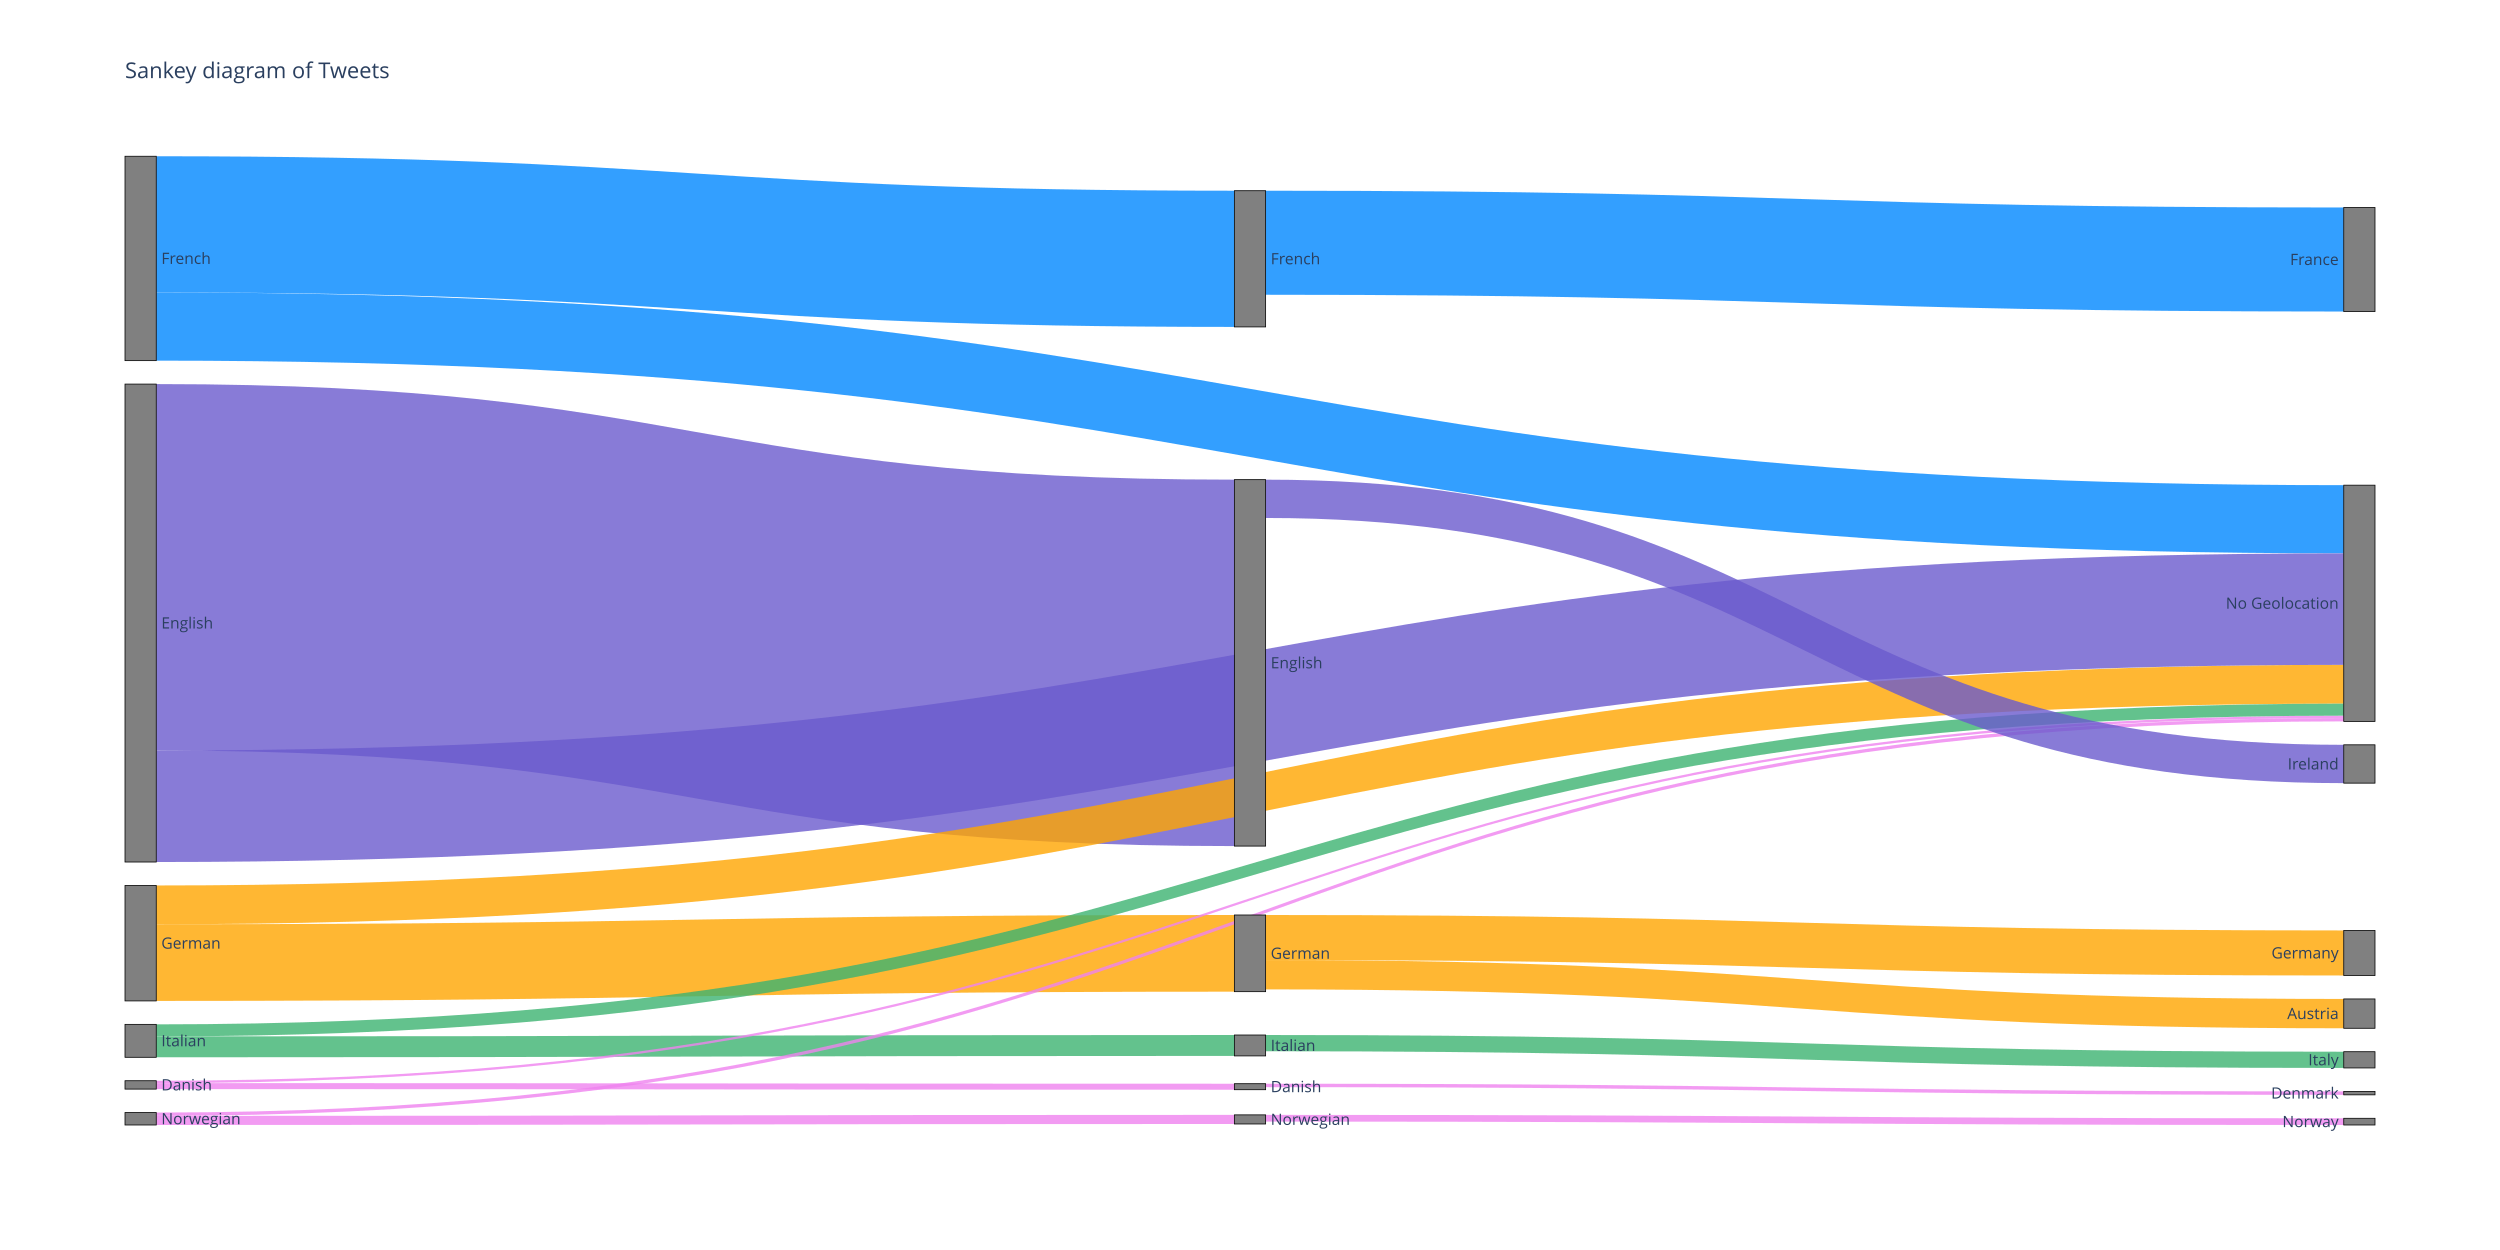
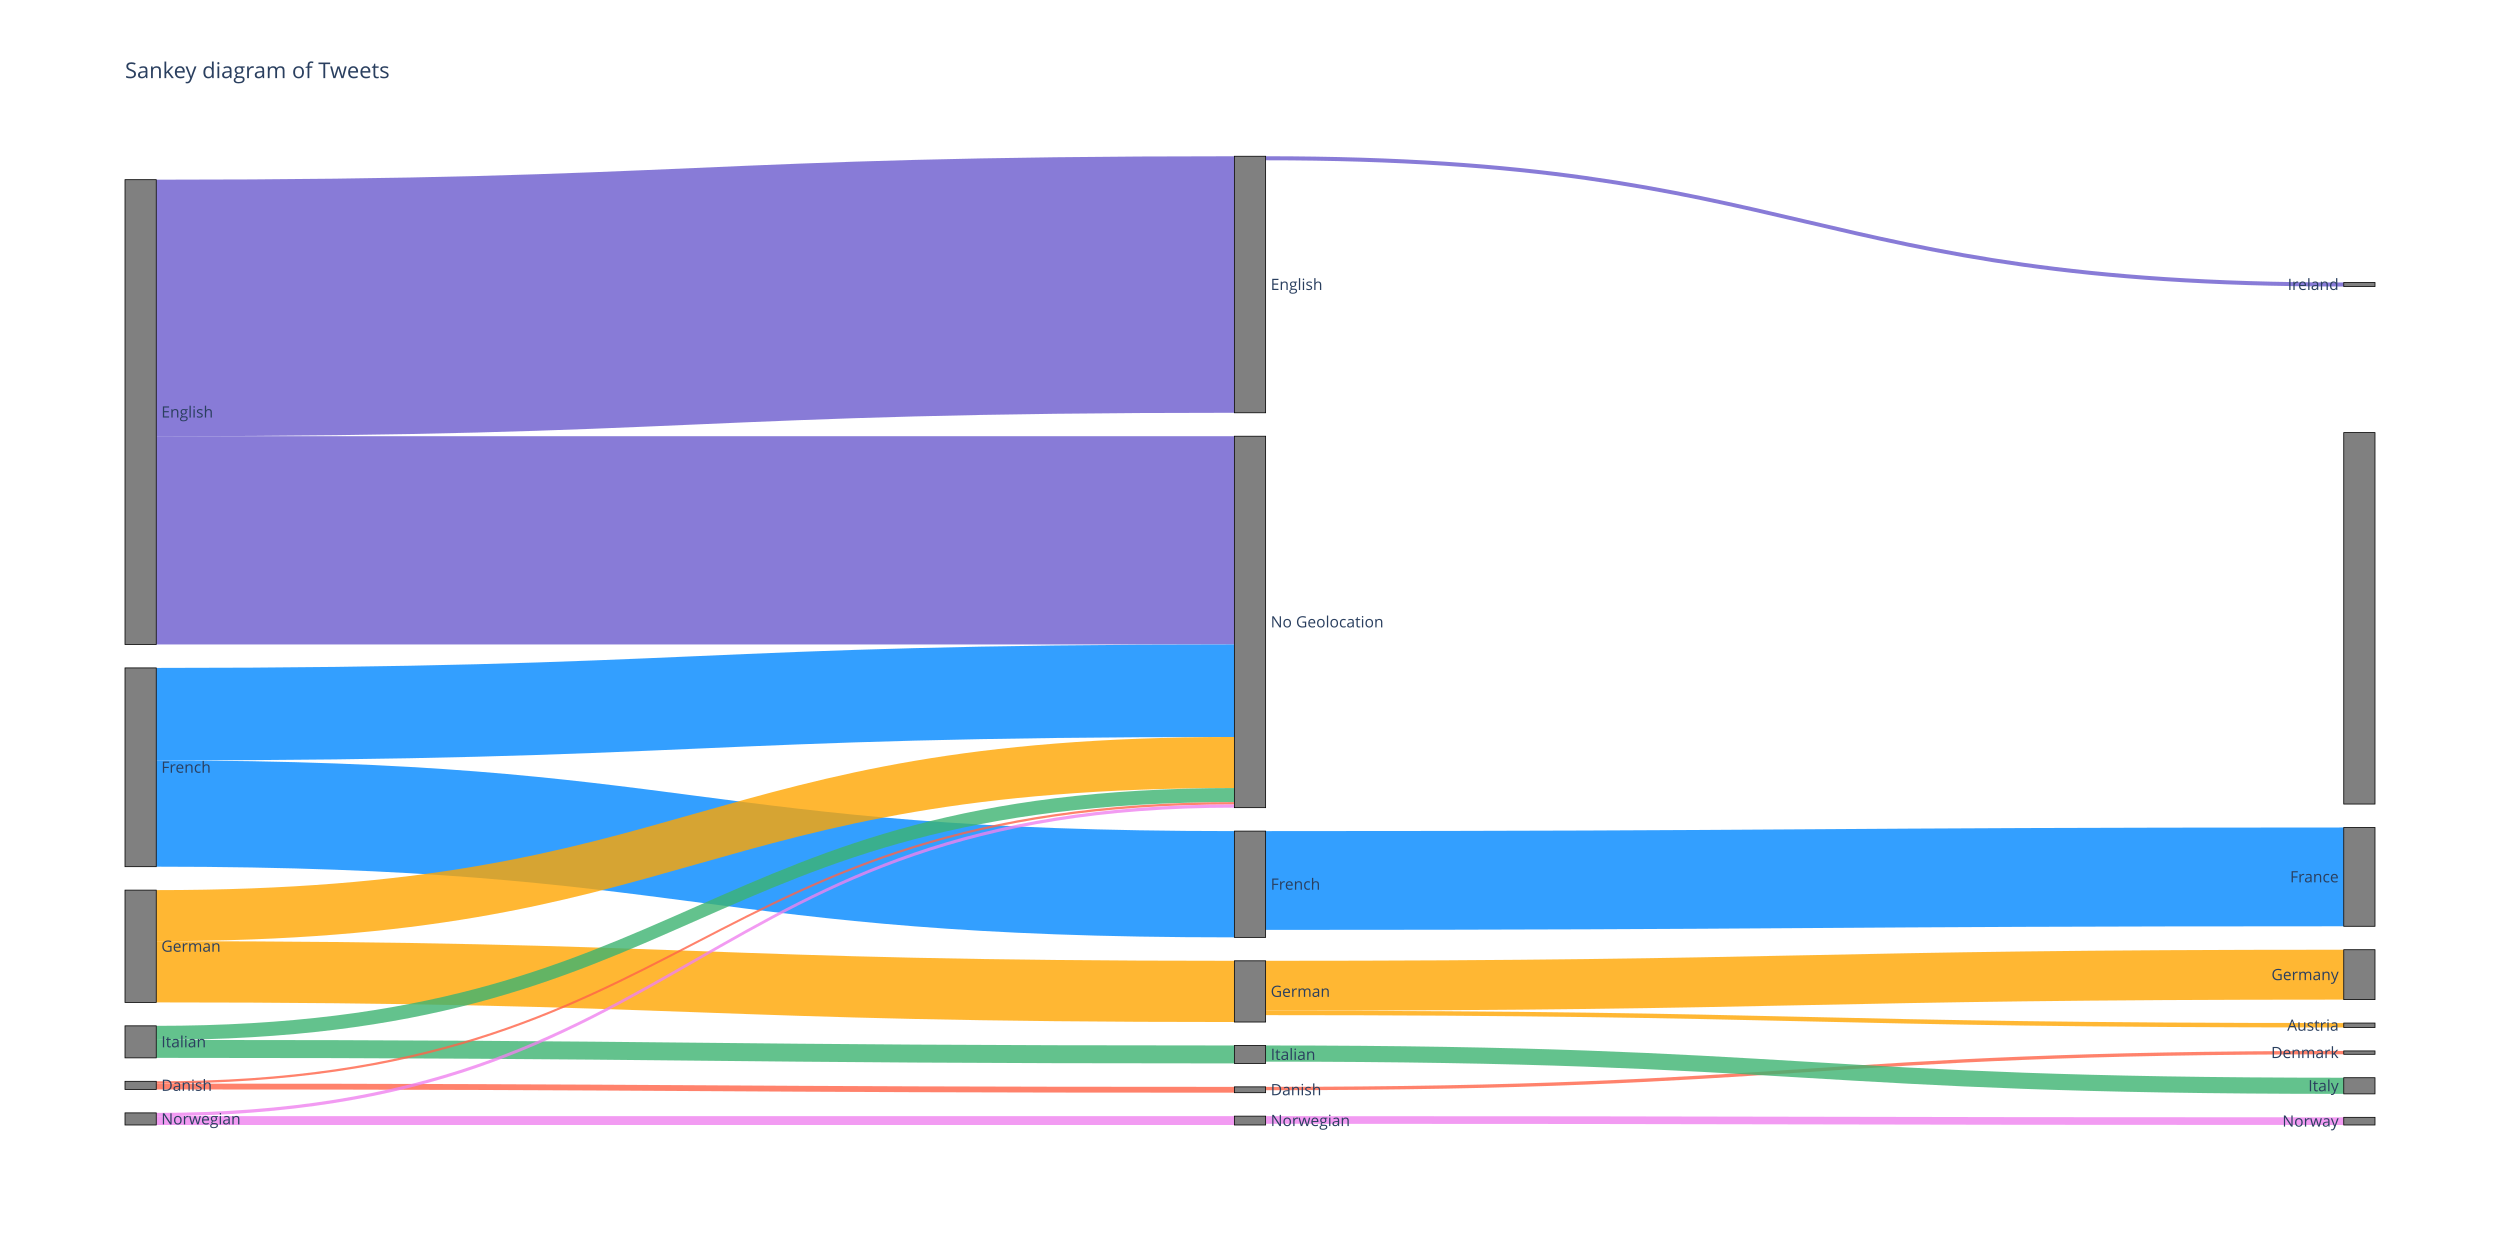
<svg xmlns="http://www.w3.org/2000/svg" class="main-svg" width="1600" height="800" style="" viewBox="0 0 1600 800">
  <rect x="0" y="0" width="1600" height="800" style="fill: rgb(255, 255, 255); fill-opacity: 1;" />
-   <defs id="defs-e6eaf8">
+   <defs id="defs-4dafbf">
    <g class="clips" />
    <g class="gradients" />
    <g class="patterns" />
  </defs>
  <g class="bglayer" />
  <g class="layer-below">
    <g class="imagelayer" />
    <g class="shapelayer" />
  </g>
  <g class="cartesianlayer" />
  <g class="polarlayer" />
  <g class="smithlayer" />
  <g class="ternarylayer" />
  <g class="geolayer" />
  <g class="funnelarealayer" />
  <g class="pielayer" />
  <g class="iciclelayer" />
  <g class="treemaplayer" />
  <g class="sunburstlayer" />
  <g class="glimages" />
  <g class="sankey" transform="translate(80,100)matrix(1 0 0 1 0 0)" style="box-sizing: content-box; position: absolute; left: 0px; shape-rendering: geometricprecision; pointer-events: auto;">
    <g class="sankey-links" style="fill: none;">
-       <path class="sankey-link" d="M20,593.187C365,593.187 365,593.573 710,593.573L710,597.414C365,597.414 365,597.027 20,597.027Z" style="stroke: rgb(68, 68, 68); stroke-opacity: 1; fill: rgb(238, 130, 238); fill-opacity: 0.8; stroke-width: 0; opacity: 1;" />
-       <path class="sankey-link" d="M20,-4.547473508864641e-13C365,-4.547473508864641e-13 365,22.058 710,22.058L710,109.229C365,109.229 365,87.171 20,87.171Z" style="stroke: rgb(68, 68, 68); stroke-opacity: 1; fill: rgb(0, 135, 255); fill-opacity: 0.8; stroke-width: 0; opacity: 1;" />
-       <path class="sankey-link" d="M20,491.514C365,491.514 365,485.595 710,485.595L710,534.671C365,534.671 365,540.59 20,540.59Z" style="stroke: rgb(68, 68, 68); stroke-opacity: 1; fill: rgb(255, 165, 0); fill-opacity: 0.8; stroke-width: 0; opacity: 1;" />
-       <path class="sankey-link" d="M20,145.81C365,145.81 365,206.98 710,206.98L710,441.498C365,441.498 365,380.328 20,380.328Z" style="stroke: rgb(68, 68, 68); stroke-opacity: 1; fill: rgb(106, 90, 205); fill-opacity: 0.8; stroke-width: 0; opacity: 1;" />
-       <path class="sankey-link" d="M20,563.287C365,563.287 365,562.402 710,562.402L710,575.786C365,575.786 365,576.671 20,576.671Z" style="stroke: rgb(68, 68, 68); stroke-opacity: 1; fill: rgb(60, 179, 113); fill-opacity: 0.8; stroke-width: 0; opacity: 1;" />
-       <path class="sankey-link" d="M20,614.166C365,614.166 365,613.519 710,613.519L710,619.353C365,619.353 365,620 20,620Z" style="stroke: rgb(68, 68, 68); stroke-opacity: 1; fill: rgb(238, 130, 238); fill-opacity: 0.8; stroke-width: 0; opacity: 1;" />
-       <path class="sankey-link" d="M20,591.671C720,591.671 720,358.032 1420,358.032L1420,359.548C720,359.548 720,593.187 20,593.187Z" style="stroke: rgb(68, 68, 68); stroke-opacity: 1; fill: rgb(238, 130, 238); fill-opacity: 0.8; stroke-width: 0; opacity: 1;" />
-       <path class="sankey-link" d="M20,87.171C720,87.171 720,210.511 1420,210.511L1420,254.149C720,254.149 720,130.81 20,130.81Z" style="stroke: rgb(68, 68, 68); stroke-opacity: 1; fill: rgb(0, 135, 255); fill-opacity: 0.8; stroke-width: 0; opacity: 1;" />
-       <path class="sankey-link" d="M20,466.694C720,466.694 720,325.515 1420,325.515L1420,350.334C720,350.334 720,491.514 20,491.514Z" style="stroke: rgb(68, 68, 68); stroke-opacity: 1; fill: rgb(255, 165, 0); fill-opacity: 0.8; stroke-width: 0; opacity: 1;" />
-       <path class="sankey-link" d="M20,380.328C720,380.328 720,254.149 1420,254.149L1420,325.515C720,325.515 720,451.694 20,451.694Z" style="stroke: rgb(68, 68, 68); stroke-opacity: 1; fill: rgb(106, 90, 205); fill-opacity: 0.8; stroke-width: 0; opacity: 1;" />
-       <path class="sankey-link" d="M20,555.59C720,555.59 720,350.334 1420,350.334L1420,358.032C720,358.032 720,563.287 20,563.287Z" style="stroke: rgb(68, 68, 68); stroke-opacity: 1; fill: rgb(60, 179, 113); fill-opacity: 0.8; stroke-width: 0; opacity: 1;" />
-       <path class="sankey-link" d="M20,612.027C720,612.027 720,359.548 1420,359.548L1420,361.686C720,361.686 720,614.166 20,614.166Z" style="stroke: rgb(68, 68, 68); stroke-opacity: 1; fill: rgb(238, 130, 238); fill-opacity: 0.8; stroke-width: 0; opacity: 1;" />
-       <path class="sankey-link" d="M730,514.432C1075,514.432 1075,539.324 1420,539.324L1420,558.097C1075,558.097 1075,533.205 730,533.205Z" style="stroke: rgb(68, 68, 68); stroke-opacity: 1; fill: rgb(255, 165, 0); fill-opacity: 0.8; stroke-width: 0; opacity: 1;" />
-       <path class="sankey-link" d="M730,593.573C1075,593.573 1075,598.492 1420,598.492L1420,600.704C1075,600.704 1075,595.785 730,595.785Z" style="stroke: rgb(68, 68, 68); stroke-opacity: 1; fill: rgb(238, 130, 238); fill-opacity: 0.8; stroke-width: 0; opacity: 1;" />
-       <path class="sankey-link" d="M730,22.058C1075,22.058 1075,32.799 1420,32.799L1420,99.386C1075,99.386 1075,88.644 730,88.644Z" style="stroke: rgb(68, 68, 68); stroke-opacity: 1; fill: rgb(0, 135, 255); fill-opacity: 0.8; stroke-width: 0; opacity: 1;" />
-       <path class="sankey-link" d="M730,485.595C1075,485.595 1075,495.486 1420,495.486L1420,524.324C1075,524.324 1075,514.432 730,514.432Z" style="stroke: rgb(68, 68, 68); stroke-opacity: 1; fill: rgb(255, 165, 0); fill-opacity: 0.8; stroke-width: 0; opacity: 1;" />
-       <path class="sankey-link" d="M730,206.98C1075,206.98 1075,376.686 1420,376.686L1420,401.212C1075,401.212 1075,231.506 730,231.506Z" style="stroke: rgb(68, 68, 68); stroke-opacity: 1; fill: rgb(106, 90, 205); fill-opacity: 0.8; stroke-width: 0; opacity: 1;" />
-       <path class="sankey-link" d="M730,562.402C1075,562.402 1075,573.097 1420,573.097L1420,583.492C1075,583.492 1075,572.796 730,572.796Z" style="stroke: rgb(68, 68, 68); stroke-opacity: 1; fill: rgb(60, 179, 113); fill-opacity: 0.8; stroke-width: 0; opacity: 1;" />
-       <path class="sankey-link" d="M730,613.519C1075,613.519 1075,615.704 1420,615.704L1420,620C1075,620 1075,617.816 730,617.816Z" style="stroke: rgb(68, 68, 68); stroke-opacity: 1; fill: rgb(238, 130, 238); fill-opacity: 0.8; stroke-width: 0; opacity: 1;" />
+       <path class="sankey-link" d="M20,15C365,15 365,5.684341886080802e-14 710,5.684341886080802e-14L710,164.177C365,164.177 365,179.177 20,179.177Z" style="stroke: rgb(68, 68, 68); stroke-opacity: 1; fill: rgb(106, 90, 205); fill-opacity: 0.8; stroke-width: 0; opacity: 1;" />
+       <path class="sankey-link" d="M20,386.663C365,386.663 365,431.907 710,431.907L710,499.919C365,499.919 365,454.675 20,454.675Z" style="stroke: rgb(68, 68, 68); stroke-opacity: 1; fill: rgb(0, 135, 255); fill-opacity: 0.8; stroke-width: 0; opacity: 1;" />
+       <path class="sankey-link" d="M20,502.354C365,502.354 365,514.919 710,514.919L710,554.102C365,554.102 365,541.537 20,541.537Z" style="stroke: rgb(68, 68, 68); stroke-opacity: 1; fill: rgb(255, 165, 0); fill-opacity: 0.8; stroke-width: 0; opacity: 1;" />
+       <path class="sankey-link" d="M20,565.548C365,565.548 365,569.102 710,569.102L710,580.592C365,580.592 365,577.038 20,577.038Z" style="stroke: rgb(68, 68, 68); stroke-opacity: 1; fill: rgb(60, 179, 113); fill-opacity: 0.8; stroke-width: 0; opacity: 1;" />
+       <path class="sankey-link" d="M20,593.512C365,593.512 365,595.592 710,595.592L710,599.327C365,599.327 365,597.247 20,597.247Z" style="stroke: rgb(68, 68, 68); stroke-opacity: 1; fill: rgb(255, 99, 71); fill-opacity: 0.8; stroke-width: 0; opacity: 1;" />
+       <path class="sankey-link" d="M20,614.327C365,614.327 365,614.327 710,614.327L710,620C365,620 365,620 20,620Z" style="stroke: rgb(68, 68, 68); stroke-opacity: 1; fill: rgb(238, 130, 238); fill-opacity: 0.8; stroke-width: 0; opacity: 1;" />
+       <path class="sankey-link" d="M20,179.177C365,179.177 365,179.177 710,179.177L710,312.466C365,312.466 365,312.466 20,312.466Z" style="stroke: rgb(68, 68, 68); stroke-opacity: 1; fill: rgb(106, 90, 205); fill-opacity: 0.8; stroke-width: 0; opacity: 1;" />
+       <path class="sankey-link" d="M20,327.466C365,327.466 365,312.466 710,312.466L710,371.663C365,371.663 365,386.663 20,386.663Z" style="stroke: rgb(68, 68, 68); stroke-opacity: 1; fill: rgb(0, 135, 255); fill-opacity: 0.8; stroke-width: 0; opacity: 1;" />
+       <path class="sankey-link" d="M20,469.675C365,469.675 365,371.663 710,371.663L710,404.342C365,404.342 365,502.354 20,502.354Z" style="stroke: rgb(68, 68, 68); stroke-opacity: 1; fill: rgb(255, 165, 0); fill-opacity: 0.8; stroke-width: 0; opacity: 1;" />
+       <path class="sankey-link" d="M20,556.537C365,556.537 365,404.342 710,404.342L710,413.353C365,413.353 365,565.548 20,565.548Z" style="stroke: rgb(68, 68, 68); stroke-opacity: 1; fill: rgb(60, 179, 113); fill-opacity: 0.8; stroke-width: 0; opacity: 1;" />
+       <path class="sankey-link" d="M20,592.038C365,592.038 365,413.353 710,413.353L710,414.827C365,414.827 365,593.512 20,593.512Z" style="stroke: rgb(68, 68, 68); stroke-opacity: 1; fill: rgb(255, 99, 71); fill-opacity: 0.8; stroke-width: 0; opacity: 1;" />
+       <path class="sankey-link" d="M20,612.247C365,612.247 365,414.827 710,414.827L710,416.907C365,416.907 365,614.327 20,614.327Z" style="stroke: rgb(68, 68, 68); stroke-opacity: 1; fill: rgb(238, 130, 238); fill-opacity: 0.8; stroke-width: 0; opacity: 1;" />
+       <path class="sankey-link" d="M730,546.851C1075,546.851 1075,554.751 1420,554.751L1420,557.595C1075,557.595 1075,549.694 730,549.694Z" style="stroke: rgb(68, 68, 68); stroke-opacity: 1; fill: rgb(255, 165, 0); fill-opacity: 0.8; stroke-width: 0; opacity: 1;" />
+       <path class="sankey-link" d="M730,595.592C1075,595.592 1075,572.595 1420,572.595L1420,574.746C1075,574.746 1075,597.743 730,597.743Z" style="stroke: rgb(68, 68, 68); stroke-opacity: 1; fill: rgb(255, 99, 71); fill-opacity: 0.8; stroke-width: 0; opacity: 1;" />
+       <path class="sankey-link" d="M730,431.907C1075,431.907 1075,429.597 1420,429.597L1420,492.819C1075,492.819 1075,495.129 730,495.129Z" style="stroke: rgb(68, 68, 68); stroke-opacity: 1; fill: rgb(0, 135, 255); fill-opacity: 0.8; stroke-width: 0; opacity: 1;" />
+       <path class="sankey-link" d="M730,514.919C1075,514.919 1075,507.819 1420,507.819L1420,539.751C1075,539.751 1075,546.851 730,546.851Z" style="stroke: rgb(68, 68, 68); stroke-opacity: 1; fill: rgb(255, 165, 0); fill-opacity: 0.8; stroke-width: 0; opacity: 1;" />
+       <path class="sankey-link" d="M730,5.684341886080802e-14C1075,5.684341886080802e-14 1075,80.797 1420,80.797L1420,83.381C1075,83.381 1075,2.584 730,2.584Z" style="stroke: rgb(68, 68, 68); stroke-opacity: 1; fill: rgb(106, 90, 205); fill-opacity: 0.8; stroke-width: 0; opacity: 1;" />
+       <path class="sankey-link" d="M730,569.102C1075,569.102 1075,589.746 1420,589.746L1420,600.091C1075,600.091 1075,579.447 730,579.447Z" style="stroke: rgb(68, 68, 68); stroke-opacity: 1; fill: rgb(60, 179, 113); fill-opacity: 0.8; stroke-width: 0; opacity: 1;" />
+       <path class="sankey-link" d="M730,614.327C1075,614.327 1075,615.091 1420,615.091L1420,620C1075,620 1075,619.236 730,619.236Z" style="stroke: rgb(68, 68, 68); stroke-opacity: 1; fill: rgb(238, 130, 238); fill-opacity: 0.8; stroke-width: 0; opacity: 1;" />
+       <path class="sankey-link" d="M730,179.177C1075,179.177 1075,176.867 1420,176.867L1420,414.597C1075,414.597 1075,416.907 730,416.907Z" style="stroke: rgb(68, 68, 68); stroke-opacity: 1; fill: rgb(255, 255, 255); fill-opacity: 0.8; stroke-width: 0; opacity: 1;" />
    </g>
    <g class="sankey-node-set" style="cursor: move;">
-       <g class="sankey-node" transform="translate(0.000,591.671)" style="opacity: 1;">
-         <rect class="node-rect" width="20" height="5.356" style="stroke-width: 0.5; stroke: rgb(0, 0, 0); stroke-opacity: 1; fill: rgb(128, 128, 128); fill-opacity: 1;" />
-         <text class="node-label" data-notex="1" x="0" y="0" text-anchor="start" transform="translate(23.25,6.178178)" style="cursor: default; font-family: 'Open Sans', verdana, arial, sans-serif; font-size: 10px; fill: rgb(42, 63, 95); fill-opacity: 1; white-space: pre; text-shadow: white 1px 1px 1px, white -1px -1px 1px, white 1px -1px 1px, white -1px 1px 1px;">Danish </text>
+       <g class="sankey-node" transform="translate(0.000,15.000)" style="opacity: 1;">
+         <rect class="node-rect" width="20" height="297.466" style="stroke-width: 0.5; stroke: rgb(0, 0, 0); stroke-opacity: 1; fill: rgb(128, 128, 128); fill-opacity: 1;" />
+         <text class="node-label" data-notex="1" x="0" y="0" text-anchor="start" transform="translate(23.25,152.2328)" style="cursor: default; font-family: 'Open Sans', verdana, arial, sans-serif; font-size: 10px; fill: rgb(42, 63, 95); fill-opacity: 1; white-space: pre; text-shadow: white 1px 1px 1px, white -1px -1px 1px, white 1px -1px 1px, white -1px 1px 1px;">English </text>
      </g>
-       <g class="sankey-node" transform="translate(0.000,-0.000)" style="opacity: 1;">
-         <rect class="node-rect" width="20" height="130.81" style="stroke-width: 0.5; stroke: rgb(0, 0, 0); stroke-opacity: 1; fill: rgb(128, 128, 128); fill-opacity: 1;" />
-         <text class="node-label" data-notex="1" x="0" y="0" text-anchor="start" transform="translate(23.25,68.90487)" style="cursor: default; font-family: 'Open Sans', verdana, arial, sans-serif; font-size: 10px; fill: rgb(42, 63, 95); fill-opacity: 1; white-space: pre; text-shadow: white 1px 1px 1px, white -1px -1px 1px, white 1px -1px 1px, white -1px 1px 1px;">French </text>
+       <g class="sankey-node" transform="translate(0.000,327.466)" style="opacity: 1;">
+         <rect class="node-rect" width="20" height="127.209" style="stroke-width: 0.5; stroke: rgb(0, 0, 0); stroke-opacity: 1; fill: rgb(128, 128, 128); fill-opacity: 1;" />
+         <text class="node-label" data-notex="1" x="0" y="0" text-anchor="start" transform="translate(23.25,67.10474)" style="cursor: default; font-family: 'Open Sans', verdana, arial, sans-serif; font-size: 10px; fill: rgb(42, 63, 95); fill-opacity: 1; white-space: pre; text-shadow: white 1px 1px 1px, white -1px -1px 1px, white 1px -1px 1px, white -1px 1px 1px;">French </text>
      </g>
-       <g class="sankey-node" transform="translate(0.000,466.694)" style="opacity: 1;">
-         <rect class="node-rect" width="20" height="73.895" style="stroke-width: 0.5; stroke: rgb(0, 0, 0); stroke-opacity: 1; fill: rgb(128, 128, 128); fill-opacity: 1;" />
-         <text class="node-label" data-notex="1" x="0" y="0" text-anchor="start" transform="translate(23.25,40.44772)" style="cursor: default; font-family: 'Open Sans', verdana, arial, sans-serif; font-size: 10px; fill: rgb(42, 63, 95); fill-opacity: 1; white-space: pre; text-shadow: white 1px 1px 1px, white -1px -1px 1px, white 1px -1px 1px, white -1px 1px 1px;">German </text>
+       <g class="sankey-node" transform="translate(0.000,469.675)" style="opacity: 1;">
+         <rect class="node-rect" width="20" height="71.862" style="stroke-width: 0.5; stroke: rgb(0, 0, 0); stroke-opacity: 1; fill: rgb(128, 128, 128); fill-opacity: 1;" />
+         <text class="node-label" data-notex="1" x="0" y="0" text-anchor="start" transform="translate(23.25,39.43081)" style="cursor: default; font-family: 'Open Sans', verdana, arial, sans-serif; font-size: 10px; fill: rgb(42, 63, 95); fill-opacity: 1; white-space: pre; text-shadow: white 1px 1px 1px, white -1px -1px 1px, white 1px -1px 1px, white -1px 1px 1px;">German </text>
      </g>
-       <g class="sankey-node" transform="translate(0.000,145.810)" style="opacity: 1;">
-         <rect class="node-rect" width="20" height="305.884" style="stroke-width: 0.5; stroke: rgb(0, 0, 0); stroke-opacity: 1; fill: rgb(128, 128, 128); fill-opacity: 1;" />
-         <text class="node-label" data-notex="1" x="0" y="0" text-anchor="start" transform="translate(23.25,156.4422)" style="cursor: default; font-family: 'Open Sans', verdana, arial, sans-serif; font-size: 10px; fill: rgb(42, 63, 95); fill-opacity: 1; white-space: pre; text-shadow: white 1px 1px 1px, white -1px -1px 1px, white 1px -1px 1px, white -1px 1px 1px;">English </text>
+       <g class="sankey-node" transform="translate(0.000,556.537)" style="opacity: 1;">
+         <rect class="node-rect" width="20" height="20.501" style="stroke-width: 0.5; stroke: rgb(0, 0, 0); stroke-opacity: 1; fill: rgb(128, 128, 128); fill-opacity: 1;" />
+         <text class="node-label" data-notex="1" x="0" y="0" text-anchor="start" transform="translate(23.25,13.75059)" style="cursor: default; font-family: 'Open Sans', verdana, arial, sans-serif; font-size: 10px; fill: rgb(42, 63, 95); fill-opacity: 1; white-space: pre; text-shadow: white 1px 1px 1px, white -1px -1px 1px, white 1px -1px 1px, white -1px 1px 1px;">Italian </text>
      </g>
-       <g class="sankey-node" transform="translate(0.000,555.590)" style="opacity: 1;">
-         <rect class="node-rect" width="20" height="21.081" style="stroke-width: 0.5; stroke: rgb(0, 0, 0); stroke-opacity: 1; fill: rgb(128, 128, 128); fill-opacity: 1;" />
-         <text class="node-label" data-notex="1" x="0" y="0" text-anchor="start" transform="translate(23.25,14.0407)" style="cursor: default; font-family: 'Open Sans', verdana, arial, sans-serif; font-size: 10px; fill: rgb(42, 63, 95); fill-opacity: 1; white-space: pre; text-shadow: white 1px 1px 1px, white -1px -1px 1px, white 1px -1px 1px, white -1px 1px 1px;">Italian </text>
+       <g class="sankey-node" transform="translate(0.000,592.038)" style="opacity: 1;">
+         <rect class="node-rect" width="20" height="5.209" style="stroke-width: 0.5; stroke: rgb(0, 0, 0); stroke-opacity: 1; fill: rgb(128, 128, 128); fill-opacity: 1;" />
+         <text class="node-label" data-notex="1" x="0" y="0" text-anchor="start" transform="translate(23.25,6.104466)" style="cursor: default; font-family: 'Open Sans', verdana, arial, sans-serif; font-size: 10px; fill: rgb(42, 63, 95); fill-opacity: 1; white-space: pre; text-shadow: white 1px 1px 1px, white -1px -1px 1px, white 1px -1px 1px, white -1px 1px 1px;">Danish </text>
      </g>
-       <g class="sankey-node" transform="translate(0.000,612.027)" style="opacity: 1;">
-         <rect class="node-rect" width="20" height="7.973" style="stroke-width: 0.5; stroke: rgb(0, 0, 0); stroke-opacity: 1; fill: rgb(128, 128, 128); fill-opacity: 1;" />
-         <text class="node-label" data-notex="1" x="0" y="0" text-anchor="start" transform="translate(23.25,7.486303)" style="cursor: default; font-family: 'Open Sans', verdana, arial, sans-serif; font-size: 10px; fill: rgb(42, 63, 95); fill-opacity: 1; white-space: pre; text-shadow: white 1px 1px 1px, white -1px -1px 1px, white 1px -1px 1px, white -1px 1px 1px;">Norwegian </text>
+       <g class="sankey-node" transform="translate(0.000,612.247)" style="opacity: 1;">
+         <rect class="node-rect" width="20" height="7.753" style="stroke-width: 0.5; stroke: rgb(0, 0, 0); stroke-opacity: 1; fill: rgb(128, 128, 128); fill-opacity: 1;" />
+         <text class="node-label" data-notex="1" x="0" y="0" text-anchor="start" transform="translate(23.25,7.376589)" style="cursor: default; font-family: 'Open Sans', verdana, arial, sans-serif; font-size: 10px; fill: rgb(42, 63, 95); fill-opacity: 1; white-space: pre; text-shadow: white 1px 1px 1px, white -1px -1px 1px, white 1px -1px 1px, white -1px 1px 1px;">Norwegian </text>
      </g>
-       <g class="sankey-node" transform="translate(710.000,485.595)" style="opacity: 1;">
-         <rect class="node-rect" width="20" height="49.076" style="stroke-width: 0.5; stroke: rgb(0, 0, 0); stroke-opacity: 1; fill: rgb(128, 128, 128); fill-opacity: 1;" />
-         <text class="node-label" data-notex="1" x="0" y="0" text-anchor="start" transform="translate(23.25,28.03799)" style="cursor: default; font-family: 'Open Sans', verdana, arial, sans-serif; font-size: 10px; fill: rgb(42, 63, 95); fill-opacity: 1; white-space: pre; text-shadow: white 1px 1px 1px, white -1px -1px 1px, white 1px -1px 1px, white -1px 1px 1px;">German</text>
+       <g class="sankey-node" transform="translate(710.000,514.919)" style="opacity: 1;">
+         <rect class="node-rect" width="20" height="39.183" style="stroke-width: 0.5; stroke: rgb(0, 0, 0); stroke-opacity: 1; fill: rgb(128, 128, 128); fill-opacity: 1;" />
+         <text class="node-label" data-notex="1" x="0" y="0" text-anchor="start" transform="translate(23.25,23.0914)" style="cursor: default; font-family: 'Open Sans', verdana, arial, sans-serif; font-size: 10px; fill: rgb(42, 63, 95); fill-opacity: 1; white-space: pre; text-shadow: white 1px 1px 1px, white -1px -1px 1px, white 1px -1px 1px, white -1px 1px 1px;">German</text>
      </g>
-       <g class="sankey-node" transform="translate(710.000,593.573)" style="opacity: 1;">
-         <rect class="node-rect" width="20" height="3.841" style="stroke-width: 0.5; stroke: rgb(0, 0, 0); stroke-opacity: 1; fill: rgb(128, 128, 128); fill-opacity: 1;" />
-         <text class="node-label" data-notex="1" x="0" y="0" text-anchor="start" transform="translate(23.25,5.420254)" style="cursor: default; font-family: 'Open Sans', verdana, arial, sans-serif; font-size: 10px; fill: rgb(42, 63, 95); fill-opacity: 1; white-space: pre; text-shadow: white 1px 1px 1px, white -1px -1px 1px, white 1px -1px 1px, white -1px 1px 1px;">Danish</text>
+       <g class="sankey-node" transform="translate(710.000,595.592)" style="opacity: 1;">
+         <rect class="node-rect" width="20" height="3.735" style="stroke-width: 0.5; stroke: rgb(0, 0, 0); stroke-opacity: 1; fill: rgb(128, 128, 128); fill-opacity: 1;" />
+         <text class="node-label" data-notex="1" x="0" y="0" text-anchor="start" transform="translate(23.25,5.367403)" style="cursor: default; font-family: 'Open Sans', verdana, arial, sans-serif; font-size: 10px; fill: rgb(42, 63, 95); fill-opacity: 1; white-space: pre; text-shadow: white 1px 1px 1px, white -1px -1px 1px, white 1px -1px 1px, white -1px 1px 1px;">Danish</text>
      </g>
-       <g class="sankey-node" transform="translate(710.000,22.058)" style="opacity: 1;">
-         <rect class="node-rect" width="20" height="87.171" style="stroke-width: 0.5; stroke: rgb(0, 0, 0); stroke-opacity: 1; fill: rgb(128, 128, 128); fill-opacity: 1;" />
-         <text class="node-label" data-notex="1" x="0" y="0" text-anchor="start" transform="translate(23.25,47.08565)" style="cursor: default; font-family: 'Open Sans', verdana, arial, sans-serif; font-size: 10px; fill: rgb(42, 63, 95); fill-opacity: 1; white-space: pre; text-shadow: white 1px 1px 1px, white -1px -1px 1px, white 1px -1px 1px, white -1px 1px 1px;">French</text>
+       <g class="sankey-node" transform="translate(710.000,431.907)" style="opacity: 1;">
+         <rect class="node-rect" width="20" height="68.012" style="stroke-width: 0.5; stroke: rgb(0, 0, 0); stroke-opacity: 1; fill: rgb(128, 128, 128); fill-opacity: 1;" />
+         <text class="node-label" data-notex="1" x="0" y="0" text-anchor="start" transform="translate(23.25,37.5061)" style="cursor: default; font-family: 'Open Sans', verdana, arial, sans-serif; font-size: 10px; fill: rgb(42, 63, 95); fill-opacity: 1; white-space: pre; text-shadow: white 1px 1px 1px, white -1px -1px 1px, white 1px -1px 1px, white -1px 1px 1px;">French</text>
      </g>
-       <g class="sankey-node" transform="translate(710.000,206.980)" style="opacity: 1;">
-         <rect class="node-rect" width="20" height="234.518" style="stroke-width: 0.5; stroke: rgb(0, 0, 0); stroke-opacity: 1; fill: rgb(128, 128, 128); fill-opacity: 1;" />
-         <text class="node-label" data-notex="1" x="0" y="0" text-anchor="start" transform="translate(23.25,120.7592)" style="cursor: default; font-family: 'Open Sans', verdana, arial, sans-serif; font-size: 10px; fill: rgb(42, 63, 95); fill-opacity: 1; white-space: pre; text-shadow: white 1px 1px 1px, white -1px -1px 1px, white 1px -1px 1px, white -1px 1px 1px;">English</text>
+       <g class="sankey-node" transform="translate(710.000,0.000)" style="opacity: 1;">
+         <rect class="node-rect" width="20" height="164.177" style="stroke-width: 0.5; stroke: rgb(0, 0, 0); stroke-opacity: 1; fill: rgb(128, 128, 128); fill-opacity: 1;" />
+         <text class="node-label" data-notex="1" x="0" y="0" text-anchor="start" transform="translate(23.25,85.58854)" style="cursor: default; font-family: 'Open Sans', verdana, arial, sans-serif; font-size: 10px; fill: rgb(42, 63, 95); fill-opacity: 1; white-space: pre; text-shadow: white 1px 1px 1px, white -1px -1px 1px, white 1px -1px 1px, white -1px 1px 1px;">English</text>
      </g>
-       <g class="sankey-node" transform="translate(710.000,562.402)" style="opacity: 1;">
-         <rect class="node-rect" width="20" height="13.384" style="stroke-width: 0.5; stroke: rgb(0, 0, 0); stroke-opacity: 1; fill: rgb(128, 128, 128); fill-opacity: 1;" />
-         <text class="node-label" data-notex="1" x="0" y="0" text-anchor="start" transform="translate(23.25,10.19198)" style="cursor: default; font-family: 'Open Sans', verdana, arial, sans-serif; font-size: 10px; fill: rgb(42, 63, 95); fill-opacity: 1; white-space: pre; text-shadow: white 1px 1px 1px, white -1px -1px 1px, white 1px -1px 1px, white -1px 1px 1px;">Italian</text>
+       <g class="sankey-node" transform="translate(710.000,569.102)" style="opacity: 1;">
+         <rect class="node-rect" width="20" height="11.49" style="stroke-width: 0.5; stroke: rgb(0, 0, 0); stroke-opacity: 1; fill: rgb(128, 128, 128); fill-opacity: 1;" />
+         <text class="node-label" data-notex="1" x="0" y="0" text-anchor="start" transform="translate(23.25,9.245169)" style="cursor: default; font-family: 'Open Sans', verdana, arial, sans-serif; font-size: 10px; fill: rgb(42, 63, 95); fill-opacity: 1; white-space: pre; text-shadow: white 1px 1px 1px, white -1px -1px 1px, white 1px -1px 1px, white -1px 1px 1px;">Italian</text>
      </g>
-       <g class="sankey-node" transform="translate(710.000,613.519)" style="opacity: 1;">
-         <rect class="node-rect" width="20" height="5.834" style="stroke-width: 0.5; stroke: rgb(0, 0, 0); stroke-opacity: 1; fill: rgb(128, 128, 128); fill-opacity: 1;" />
-         <text class="node-label" data-notex="1" x="0" y="0" text-anchor="start" transform="translate(23.25,6.41693)" style="cursor: default; font-family: 'Open Sans', verdana, arial, sans-serif; font-size: 10px; fill: rgb(42, 63, 95); fill-opacity: 1; white-space: pre; text-shadow: white 1px 1px 1px, white -1px -1px 1px, white 1px -1px 1px, white -1px 1px 1px;">Norwegian</text>
+       <g class="sankey-node" transform="translate(710.000,614.327)" style="opacity: 1;">
+         <rect class="node-rect" width="20" height="5.673" style="stroke-width: 0.5; stroke: rgb(0, 0, 0); stroke-opacity: 1; fill: rgb(128, 128, 128); fill-opacity: 1;" />
+         <text class="node-label" data-notex="1" x="0" y="0" text-anchor="start" transform="translate(23.25,6.336648)" style="cursor: default; font-family: 'Open Sans', verdana, arial, sans-serif; font-size: 10px; fill: rgb(42, 63, 95); fill-opacity: 1; white-space: pre; text-shadow: white 1px 1px 1px, white -1px -1px 1px, white 1px -1px 1px, white -1px 1px 1px;">Norwegian</text>
      </g>
-       <g class="sankey-node" transform="translate(1420.000,210.511)" style="opacity: 1;">
-         <rect class="node-rect" width="20" height="151.176" style="stroke-width: 0.5; stroke: rgb(0, 0, 0); stroke-opacity: 1; fill: rgb(128, 128, 128); fill-opacity: 1;" />
-         <text class="node-label" data-notex="1" x="0" y="0" text-anchor="end" transform="translate(-3.25,79.08798)" style="cursor: default; font-family: 'Open Sans', verdana, arial, sans-serif; font-size: 10px; fill: rgb(42, 63, 95); fill-opacity: 1; white-space: pre; text-shadow: white 1px 1px 1px, white -1px -1px 1px, white 1px -1px 1px, white -1px 1px 1px;">No Geolocation</text>
+       <g class="sankey-node" transform="translate(710.000,179.177)" style="opacity: 1;">
+         <rect class="node-rect" width="20" height="237.729" style="stroke-width: 0.5; stroke: rgb(0, 0, 0); stroke-opacity: 1; fill: rgb(128, 128, 128); fill-opacity: 1;" />
+         <text class="node-label" data-notex="1" x="0" y="0" text-anchor="start" transform="translate(23.25,122.3647)" style="cursor: default; font-family: 'Open Sans', verdana, arial, sans-serif; font-size: 10px; fill: rgb(42, 63, 95); fill-opacity: 1; white-space: pre; text-shadow: white 1px 1px 1px, white -1px -1px 1px, white 1px -1px 1px, white -1px 1px 1px;">No Geolocation</text>
      </g>
-       <g class="sankey-node" transform="translate(1420.000,539.324)" style="opacity: 1;">
-         <rect class="node-rect" width="20" height="18.774" style="stroke-width: 0.5; stroke: rgb(0, 0, 0); stroke-opacity: 1; fill: rgb(128, 128, 128); fill-opacity: 1;" />
-         <text class="node-label" data-notex="1" x="0" y="0" text-anchor="end" transform="translate(-3.25,12.88678)" style="cursor: default; font-family: 'Open Sans', verdana, arial, sans-serif; font-size: 10px; fill: rgb(42, 63, 95); fill-opacity: 1; white-space: pre; text-shadow: white 1px 1px 1px, white -1px -1px 1px, white 1px -1px 1px, white -1px 1px 1px;">Austria</text>
+       <g class="sankey-node" transform="translate(1420.000,554.751)" style="opacity: 1;">
+         <rect class="node-rect" width="20" height="2.843" style="stroke-width: 0.5; stroke: rgb(0, 0, 0); stroke-opacity: 1; fill: rgb(128, 128, 128); fill-opacity: 1;" />
+         <text class="node-label" data-notex="1" x="0" y="0" text-anchor="end" transform="translate(-3.25,4.921728)" style="cursor: default; font-family: 'Open Sans', verdana, arial, sans-serif; font-size: 10px; fill: rgb(42, 63, 95); fill-opacity: 1; white-space: pre; text-shadow: white 1px 1px 1px, white -1px -1px 1px, white 1px -1px 1px, white -1px 1px 1px;">Austria</text>
      </g>
-       <g class="sankey-node" transform="translate(1420.000,598.492)" style="opacity: 1;">
-         <rect class="node-rect" width="20" height="2.212" style="stroke-width: 0.5; stroke: rgb(0, 0, 0); stroke-opacity: 1; fill: rgb(128, 128, 128); fill-opacity: 1;" />
-         <text class="node-label" data-notex="1" x="0" y="0" text-anchor="end" transform="translate(-3.25,4.60599)" style="cursor: default; font-family: 'Open Sans', verdana, arial, sans-serif; font-size: 10px; fill: rgb(42, 63, 95); fill-opacity: 1; white-space: pre; text-shadow: white 1px 1px 1px, white -1px -1px 1px, white 1px -1px 1px, white -1px 1px 1px;">Denmark</text>
+       <g class="sankey-node" transform="translate(1420.000,572.595)" style="opacity: 1;">
+         <rect class="node-rect" width="20" height="2.151" style="stroke-width: 0.5; stroke: rgb(0, 0, 0); stroke-opacity: 1; fill: rgb(128, 128, 128); fill-opacity: 1;" />
+         <text class="node-label" data-notex="1" x="0" y="0" text-anchor="end" transform="translate(-3.25,4.57555)" style="cursor: default; font-family: 'Open Sans', verdana, arial, sans-serif; font-size: 10px; fill: rgb(42, 63, 95); fill-opacity: 1; white-space: pre; text-shadow: white 1px 1px 1px, white -1px -1px 1px, white 1px -1px 1px, white -1px 1px 1px;">Denmark</text>
      </g>
-       <g class="sankey-node" transform="translate(1420.000,32.799)" style="opacity: 1;">
-         <rect class="node-rect" width="20" height="66.587" style="stroke-width: 0.5; stroke: rgb(0, 0, 0); stroke-opacity: 1; fill: rgb(128, 128, 128); fill-opacity: 1;" />
-         <text class="node-label" data-notex="1" x="0" y="0" text-anchor="end" transform="translate(-3.25,36.79336)" style="cursor: default; font-family: 'Open Sans', verdana, arial, sans-serif; font-size: 10px; fill: rgb(42, 63, 95); fill-opacity: 1; white-space: pre; text-shadow: white 1px 1px 1px, white -1px -1px 1px, white 1px -1px 1px, white -1px 1px 1px;">France</text>
+       <g class="sankey-node" transform="translate(1420.000,429.597)" style="opacity: 1;">
+         <rect class="node-rect" width="20" height="63.223" style="stroke-width: 0.5; stroke: rgb(0, 0, 0); stroke-opacity: 1; fill: rgb(128, 128, 128); fill-opacity: 1;" />
+         <text class="node-label" data-notex="1" x="0" y="0" text-anchor="end" transform="translate(-3.25,35.11126)" style="cursor: default; font-family: 'Open Sans', verdana, arial, sans-serif; font-size: 10px; fill: rgb(42, 63, 95); fill-opacity: 1; white-space: pre; text-shadow: white 1px 1px 1px, white -1px -1px 1px, white 1px -1px 1px, white -1px 1px 1px;">France</text>
      </g>
-       <g class="sankey-node" transform="translate(1420.000,495.486)" style="opacity: 1;">
-         <rect class="node-rect" width="20" height="28.837" style="stroke-width: 0.5; stroke: rgb(0, 0, 0); stroke-opacity: 1; fill: rgb(128, 128, 128); fill-opacity: 1;" />
-         <text class="node-label" data-notex="1" x="0" y="0" text-anchor="end" transform="translate(-3.25,17.9186)" style="cursor: default; font-family: 'Open Sans', verdana, arial, sans-serif; font-size: 10px; fill: rgb(42, 63, 95); fill-opacity: 1; white-space: pre; text-shadow: white 1px 1px 1px, white -1px -1px 1px, white 1px -1px 1px, white -1px 1px 1px;">Germany</text>
+       <g class="sankey-node" transform="translate(1420.000,507.819)" style="opacity: 1;">
+         <rect class="node-rect" width="20" height="31.932" style="stroke-width: 0.5; stroke: rgb(0, 0, 0); stroke-opacity: 1; fill: rgb(128, 128, 128); fill-opacity: 1;" />
+         <text class="node-label" data-notex="1" x="0" y="0" text-anchor="end" transform="translate(-3.25,19.4661)" style="cursor: default; font-family: 'Open Sans', verdana, arial, sans-serif; font-size: 10px; fill: rgb(42, 63, 95); fill-opacity: 1; white-space: pre; text-shadow: white 1px 1px 1px, white -1px -1px 1px, white 1px -1px 1px, white -1px 1px 1px;">Germany</text>
      </g>
-       <g class="sankey-node" transform="translate(1420.000,376.686)" style="opacity: 1;">
-         <rect class="node-rect" width="20" height="24.526" style="stroke-width: 0.5; stroke: rgb(0, 0, 0); stroke-opacity: 1; fill: rgb(128, 128, 128); fill-opacity: 1;" />
-         <text class="node-label" data-notex="1" x="0" y="0" text-anchor="end" transform="translate(-3.25,15.76289)" style="cursor: default; font-family: 'Open Sans', verdana, arial, sans-serif; font-size: 10px; fill: rgb(42, 63, 95); fill-opacity: 1; white-space: pre; text-shadow: white 1px 1px 1px, white -1px -1px 1px, white 1px -1px 1px, white -1px 1px 1px;">Ireland</text>
+       <g class="sankey-node" transform="translate(1420.000,80.797)" style="opacity: 1;">
+         <rect class="node-rect" width="20" height="2.584" style="stroke-width: 0.5; stroke: rgb(0, 0, 0); stroke-opacity: 1; fill: rgb(128, 128, 128); fill-opacity: 1;" />
+         <text class="node-label" data-notex="1" x="0" y="0" text-anchor="end" transform="translate(-3.25,4.792022)" style="cursor: default; font-family: 'Open Sans', verdana, arial, sans-serif; font-size: 10px; fill: rgb(42, 63, 95); fill-opacity: 1; white-space: pre; text-shadow: white 1px 1px 1px, white -1px -1px 1px, white 1px -1px 1px, white -1px 1px 1px;">Ireland</text>
      </g>
-       <g class="sankey-node" transform="translate(1420.000,573.097)" style="opacity: 1;">
-         <rect class="node-rect" width="20" height="10.394" style="stroke-width: 0.5; stroke: rgb(0, 0, 0); stroke-opacity: 1; fill: rgb(128, 128, 128); fill-opacity: 1;" />
-         <text class="node-label" data-notex="1" x="0" y="0" text-anchor="end" transform="translate(-3.25,8.697164)" style="cursor: default; font-family: 'Open Sans', verdana, arial, sans-serif; font-size: 10px; fill: rgb(42, 63, 95); fill-opacity: 1; white-space: pre; text-shadow: white 1px 1px 1px, white -1px -1px 1px, white 1px -1px 1px, white -1px 1px 1px;">Italy</text>
+       <g class="sankey-node" transform="translate(1420.000,589.746)" style="opacity: 1;">
+         <rect class="node-rect" width="20" height="10.345" style="stroke-width: 0.5; stroke: rgb(0, 0, 0); stroke-opacity: 1; fill: rgb(128, 128, 128); fill-opacity: 1;" />
+         <text class="node-label" data-notex="1" x="0" y="0" text-anchor="end" transform="translate(-3.25,8.672505)" style="cursor: default; font-family: 'Open Sans', verdana, arial, sans-serif; font-size: 10px; fill: rgb(42, 63, 95); fill-opacity: 1; white-space: pre; text-shadow: white 1px 1px 1px, white -1px -1px 1px, white 1px -1px 1px, white -1px 1px 1px;">Italy</text>
      </g>
-       <g class="sankey-node" transform="translate(1420.000,615.704)" style="opacity: 1;">
-         <rect class="node-rect" width="20" height="4.296" style="stroke-width: 0.5; stroke: rgb(0, 0, 0); stroke-opacity: 1; fill: rgb(128, 128, 128); fill-opacity: 1;" />
-         <text class="node-label" data-notex="1" x="0" y="0" text-anchor="end" transform="translate(-3.25,5.648237)" style="cursor: default; font-family: 'Open Sans', verdana, arial, sans-serif; font-size: 10px; fill: rgb(42, 63, 95); fill-opacity: 1; white-space: pre; text-shadow: white 1px 1px 1px, white -1px -1px 1px, white 1px -1px 1px, white -1px 1px 1px;">Norway</text>
+       <g class="sankey-node" transform="translate(1420.000,615.091)" style="opacity: 1;">
+         <rect class="node-rect" width="20" height="4.909" style="stroke-width: 0.5; stroke: rgb(0, 0, 0); stroke-opacity: 1; fill: rgb(128, 128, 128); fill-opacity: 1;" />
+         <text class="node-label" data-notex="1" x="0" y="0" text-anchor="end" transform="translate(-3.25,5.954566)" style="cursor: default; font-family: 'Open Sans', verdana, arial, sans-serif; font-size: 10px; fill: rgb(42, 63, 95); fill-opacity: 1; white-space: pre; text-shadow: white 1px 1px 1px, white -1px -1px 1px, white 1px -1px 1px, white -1px 1px 1px;">Norway</text>
+       </g>
+       <g class="sankey-node" transform="translate(1420.000,176.867)" style="opacity: 1;">
+         <rect class="node-rect" width="20" height="237.729" style="stroke-width: 0.5; stroke: rgb(0, 0, 0); stroke-opacity: 1; fill: rgb(128, 128, 128); fill-opacity: 1;" />
+         <text class="node-label" data-notex="1" x="0" y="0" text-anchor="end" transform="translate(-3.25,122.3647)" style="cursor: default; font-family: 'Open Sans', verdana, arial, sans-serif; font-size: 10px; fill: rgb(42, 63, 95); fill-opacity: 1; white-space: pre; text-shadow: white 1px 1px 1px, white -1px -1px 1px, white 1px -1px 1px, white -1px 1px 1px;"> </text>
      </g>
    </g>
  </g>
-   <defs id="topdefs-e6eaf8">
+   <defs id="topdefs-4dafbf">
    <g class="clips" />
  </defs>
  <g class="layer-above">
    <g class="imagelayer" />
    <g class="shapelayer" />
  </g>
  <g class="infolayer">
    <g class="g-gtitle">
      <text class="gtitle" x="80" y="50" text-anchor="start" dy="0em" style="font-family: 'Open Sans', verdana, arial, sans-serif; font-size: 14px; fill: rgb(42, 63, 95); opacity: 1; font-weight: normal; white-space: pre;">Sankey diagram of Tweets</text>
    </g>
    <g class="first-render" />
  </g>
</svg>
